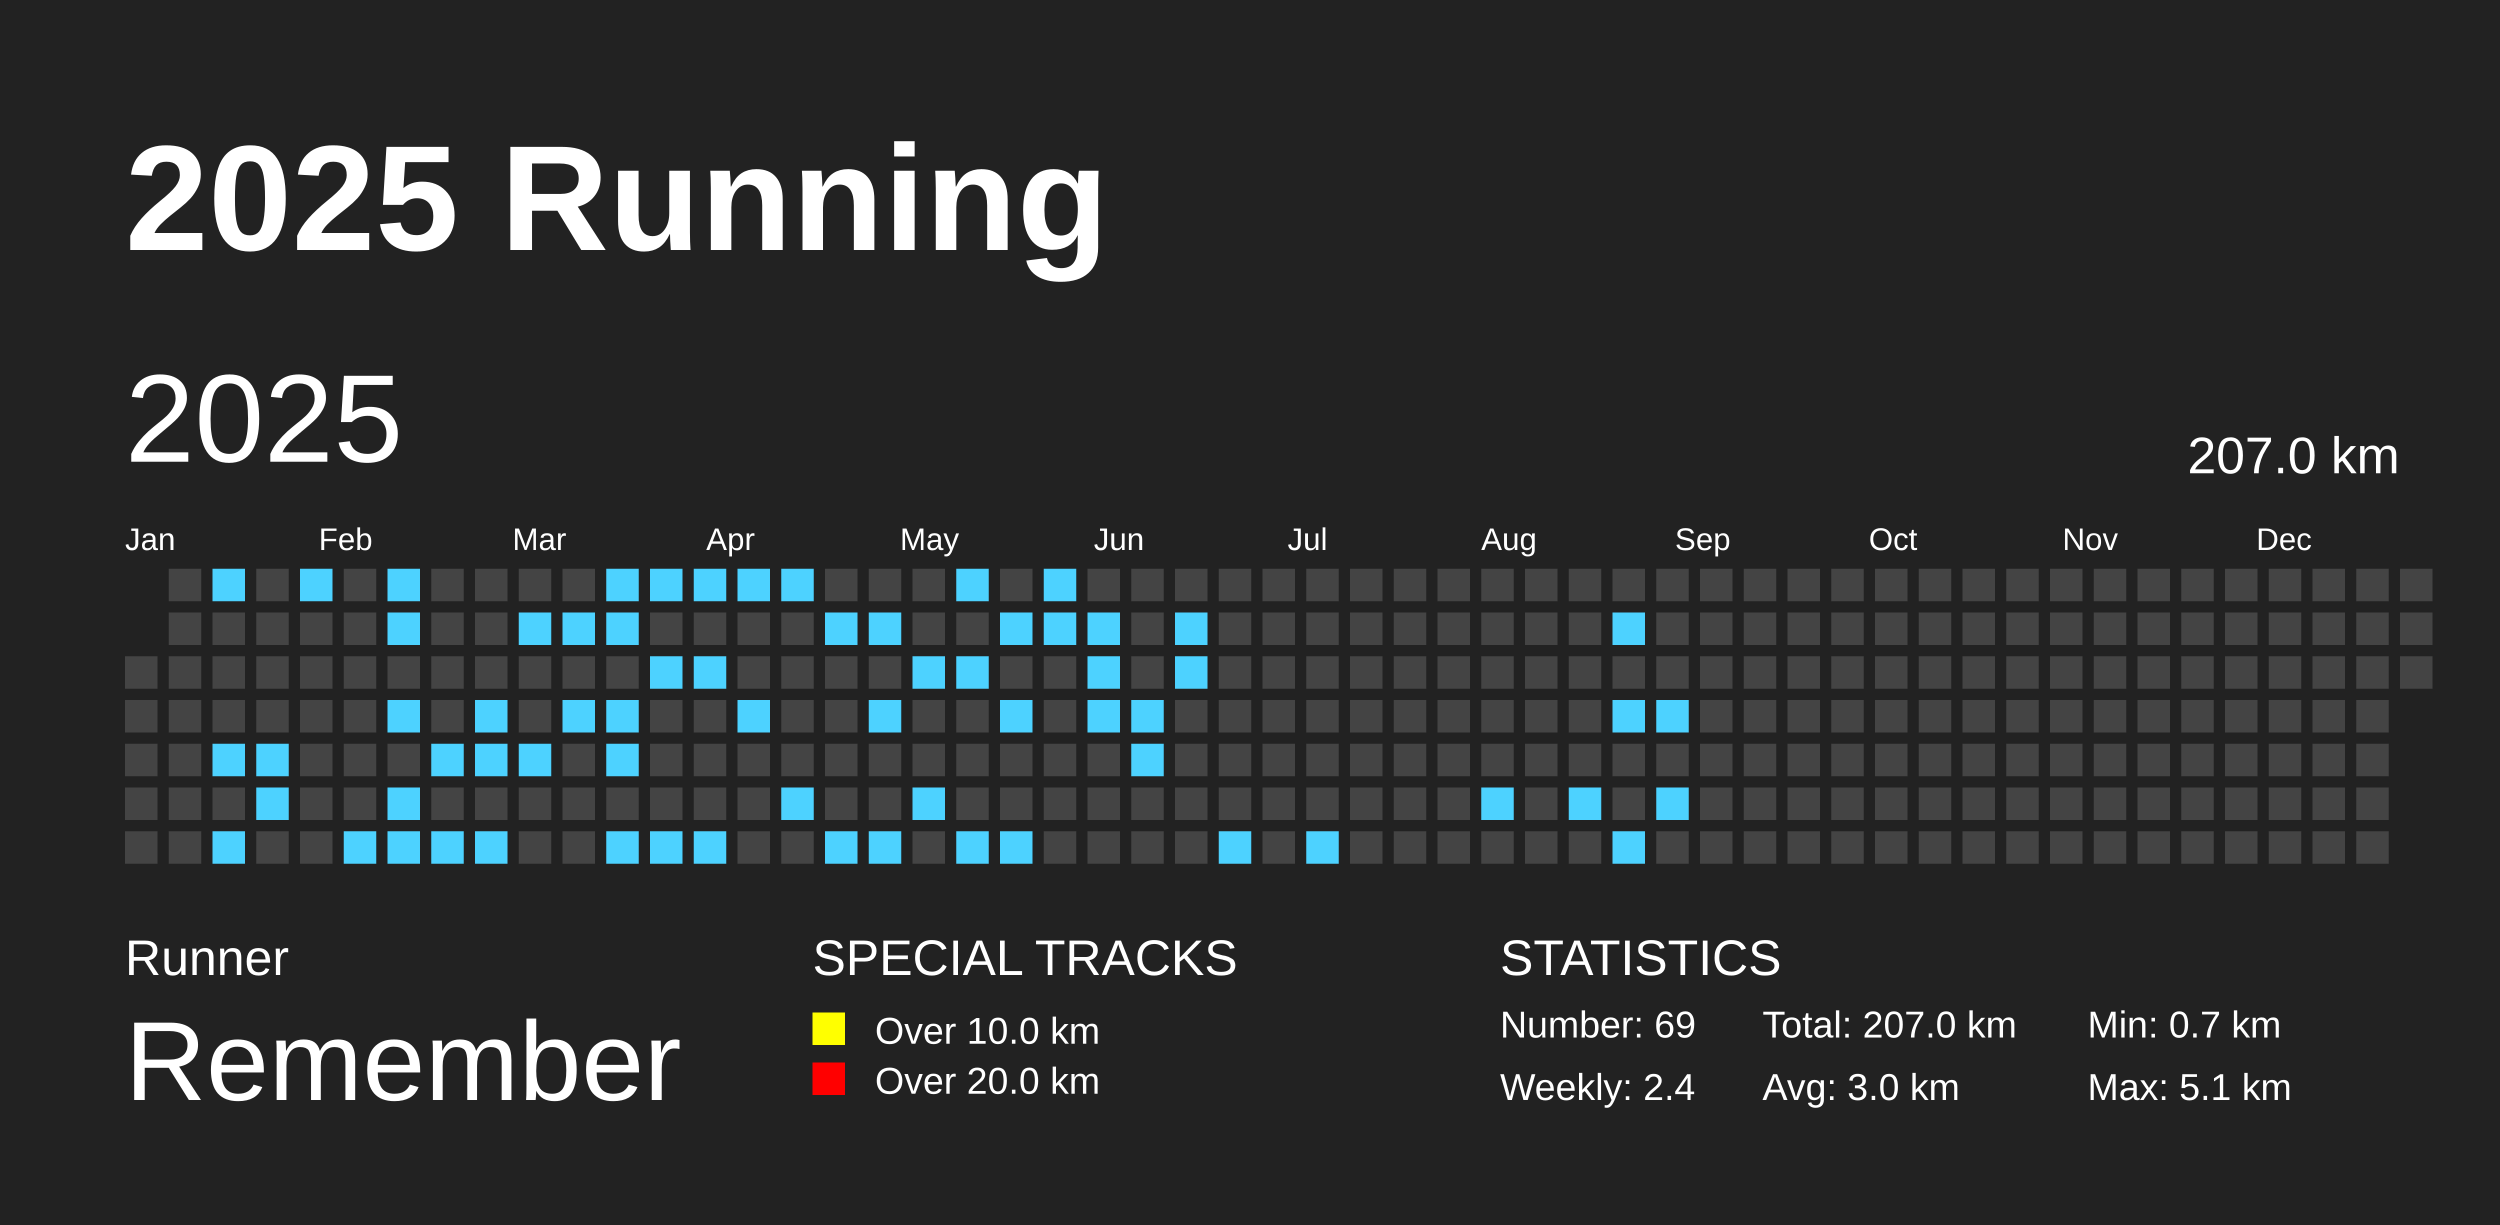
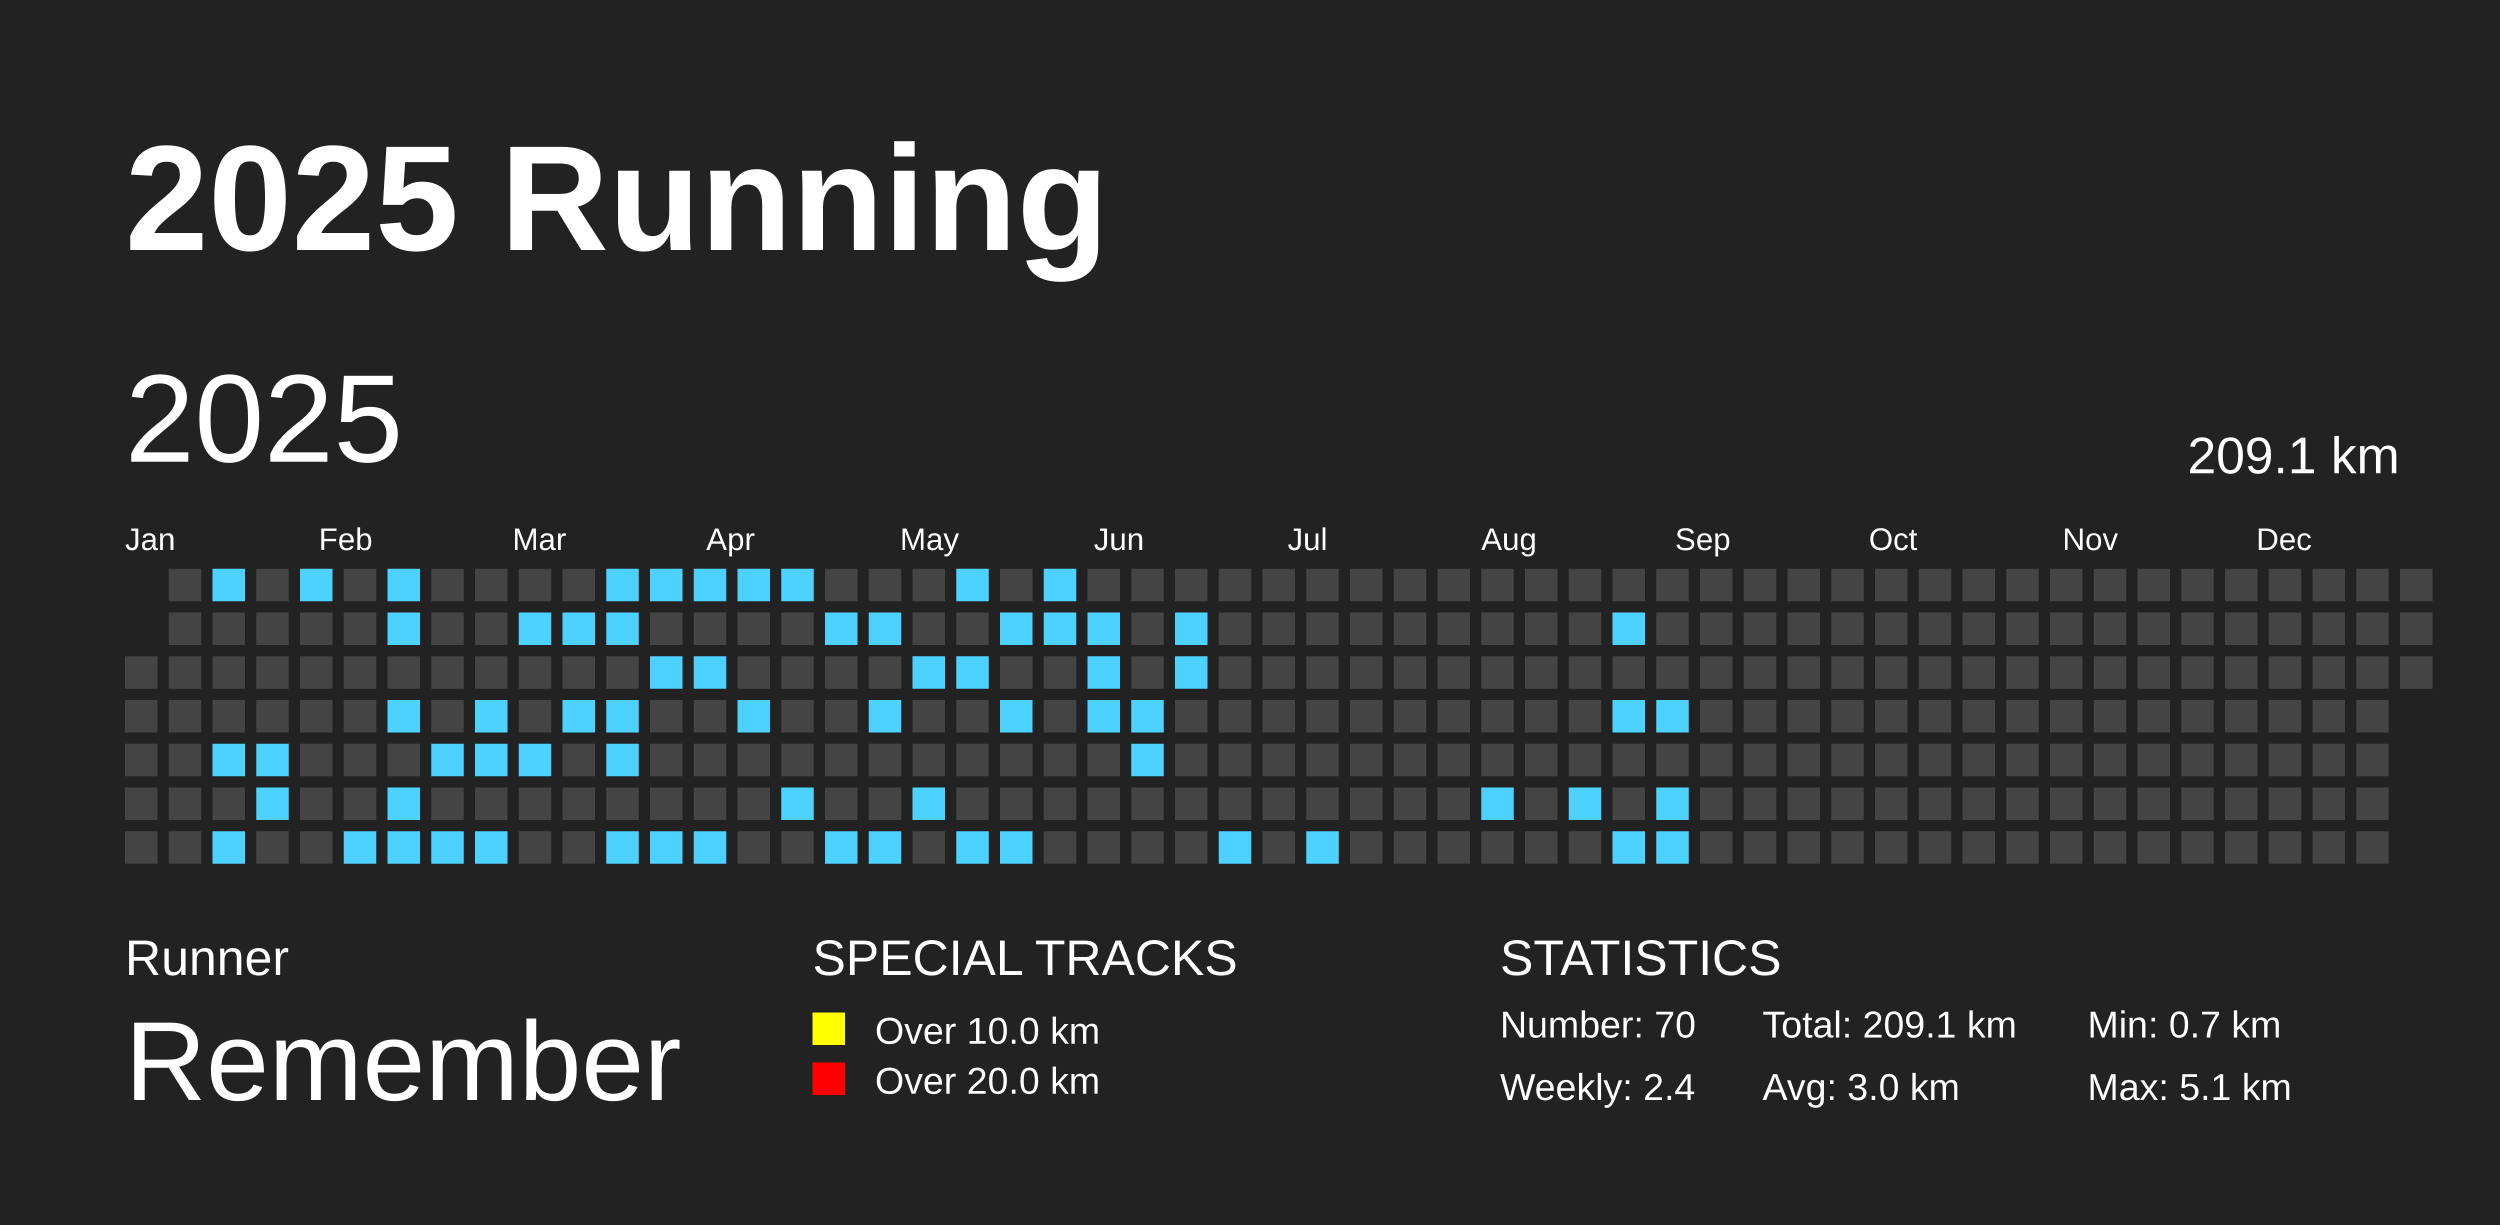
<svg xmlns="http://www.w3.org/2000/svg" baseProfile="full" height="98mm" version="1.1" viewBox="0,0,200,98" width="200mm">
  <defs />
  <rect fill="#222222" height="98" width="200" x="0" y="0" />
  <text fill="#FFFFFF" style="font-size:12px; font-family:Arial; font-weight:bold;" x="10" y="20">2025 Running</text>
  <text fill="#FFFFFF" style="font-size:4px; font-family:Arial" x="10" y="78">Runner</text>
  <text fill="#FFFFFF" style="font-size:9px; font-family:Arial" x="10" y="88">Remember</text>
  <text fill="#FFFFFF" style="font-size:4px; font-family:Arial" x="65" y="78">SPECIAL TRACKS</text>
  <rect fill="yellow" height="2.6" width="2.6" x="65" y="81" />
  <text fill="#FFFFFF" style="font-size:3px; font-family:Arial" x="70" y="83.5">Over 10.0 km</text>
  <rect fill="red" height="2.6" width="2.6" x="65" y="85" />
  <text fill="#FFFFFF" style="font-size:3px; font-family:Arial" x="70" y="87.5">Over 20.0 km</text>
  <text fill="#FFFFFF" style="font-size:4px; font-family:Arial" x="120" y="78">STATISTICS</text>
-   <text fill="#FFFFFF" style="font-size:3px; font-family:Arial" x="120" y="83">Number: 69</text>
+   <text fill="#FFFFFF" style="font-size:3px; font-family:Arial" x="120" y="83">Number: 70</text>
  <text fill="#FFFFFF" style="font-size:3px; font-family:Arial" x="120" y="88">Weekly: 2.4</text>
-   <text fill="#FFFFFF" style="font-size:3px; font-family:Arial" x="141" y="83">Total: 207.0 km</text>
+   <text fill="#FFFFFF" style="font-size:3px; font-family:Arial" x="141" y="83">Total: 209.1 km</text>
  <text fill="#FFFFFF" style="font-size:3px; font-family:Arial" x="141" y="88">Avg: 3.0 km</text>
  <text fill="#FFFFFF" style="font-size:3px; font-family:Arial" x="167" y="83">Min: 0.7 km</text>
  <text fill="#FFFFFF" style="font-size:3px; font-family:Arial" x="167" y="88">Max: 5.1 km</text>
  <text dominant-baseline="hanging" fill="#FFFFFF" style="font-size:10.0px; font-family:Arial;" x="10" y="30">2025</text>
-   <text dominant-baseline="hanging" fill="#FFFFFF" style="font-size:4.125px; font-family:Arial;" x="175" y="35">207.0 km</text>
+   <text dominant-baseline="hanging" fill="#FFFFFF" style="font-size:4.125px; font-family:Arial;" x="175" y="35">209.1 km</text>
  <text fill="#FFFFFF" style="font-size:2.5px; font-family:Arial" x="10.0" y="44">Jan</text>
  <text fill="#FFFFFF" style="font-size:2.5px; font-family:Arial" x="25.5" y="44">Feb</text>
  <text fill="#FFFFFF" style="font-size:2.5px; font-family:Arial" x="41.0" y="44">Mar</text>
  <text fill="#FFFFFF" style="font-size:2.5px; font-family:Arial" x="56.5" y="44">Apr</text>
  <text fill="#FFFFFF" style="font-size:2.5px; font-family:Arial" x="72.0" y="44">May</text>
  <text fill="#FFFFFF" style="font-size:2.5px; font-family:Arial" x="87.5" y="44">Jun</text>
  <text fill="#FFFFFF" style="font-size:2.5px; font-family:Arial" x="103.0" y="44">Jul</text>
  <text fill="#FFFFFF" style="font-size:2.5px; font-family:Arial" x="118.5" y="44">Aug</text>
  <text fill="#FFFFFF" style="font-size:2.5px; font-family:Arial" x="134.0" y="44">Sep</text>
  <text fill="#FFFFFF" style="font-size:2.5px; font-family:Arial" x="149.5" y="44">Oct</text>
  <text fill="#FFFFFF" style="font-size:2.5px; font-family:Arial" x="165.0" y="44">Nov</text>
  <text fill="#FFFFFF" style="font-size:2.5px; font-family:Arial" x="180.5" y="44">Dec</text>
  <rect fill="#444444" height="2.6" width="2.6" x="10.0" y="52.5" />
  <rect fill="#444444" height="2.6" width="2.6" x="10.0" y="56.0" />
  <rect fill="#444444" height="2.6" width="2.6" x="10.0" y="59.5" />
  <rect fill="#444444" height="2.6" width="2.6" x="10.0" y="63.0" />
  <rect fill="#444444" height="2.6" width="2.6" x="10.0" y="66.5" />
  <rect fill="#444444" height="2.6" width="2.6" x="13.5" y="45.5" />
  <rect fill="#444444" height="2.6" width="2.6" x="13.5" y="49.0" />
  <rect fill="#444444" height="2.6" width="2.6" x="13.5" y="52.5" />
  <rect fill="#444444" height="2.6" width="2.6" x="13.5" y="56.0" />
  <rect fill="#444444" height="2.6" width="2.6" x="13.5" y="59.5" />
  <rect fill="#444444" height="2.6" width="2.6" x="13.5" y="63.0" />
  <rect fill="#444444" height="2.6" width="2.6" x="13.5" y="66.5" />
  <rect fill="#4DD2FF" height="2.6" width="2.6" x="17.0" y="45.5" />
  <rect fill="#444444" height="2.6" width="2.6" x="17.0" y="49.0" />
  <rect fill="#444444" height="2.6" width="2.6" x="17.0" y="52.5" />
  <rect fill="#444444" height="2.6" width="2.6" x="17.0" y="56.0" />
  <rect fill="#4DD2FF" height="2.6" width="2.6" x="17.0" y="59.5" />
  <rect fill="#444444" height="2.6" width="2.6" x="17.0" y="63.0" />
  <rect fill="#4DD2FF" height="2.6" width="2.6" x="17.0" y="66.5" />
  <rect fill="#444444" height="2.6" width="2.6" x="20.5" y="45.5" />
  <rect fill="#444444" height="2.6" width="2.6" x="20.5" y="49.0" />
  <rect fill="#444444" height="2.6" width="2.6" x="20.5" y="52.5" />
  <rect fill="#444444" height="2.6" width="2.6" x="20.5" y="56.0" />
  <rect fill="#4DD2FF" height="2.6" width="2.6" x="20.5" y="59.5" />
  <rect fill="#4DD2FF" height="2.6" width="2.6" x="20.5" y="63.0" />
  <rect fill="#444444" height="2.6" width="2.6" x="20.5" y="66.5" />
  <rect fill="#4DD2FF" height="2.6" width="2.6" x="24.0" y="45.5" />
  <rect fill="#444444" height="2.6" width="2.6" x="24.0" y="49.0" />
  <rect fill="#444444" height="2.6" width="2.6" x="24.0" y="52.5" />
  <rect fill="#444444" height="2.6" width="2.6" x="24.0" y="56.0" />
  <rect fill="#444444" height="2.6" width="2.6" x="24.0" y="59.5" />
  <rect fill="#444444" height="2.6" width="2.6" x="24.0" y="63.0" />
  <rect fill="#444444" height="2.6" width="2.6" x="24.0" y="66.5" />
  <rect fill="#444444" height="2.6" width="2.6" x="27.5" y="45.5" />
  <rect fill="#444444" height="2.6" width="2.6" x="27.5" y="49.0" />
  <rect fill="#444444" height="2.6" width="2.6" x="27.5" y="52.5" />
  <rect fill="#444444" height="2.6" width="2.6" x="27.5" y="56.0" />
  <rect fill="#444444" height="2.6" width="2.6" x="27.5" y="59.5" />
  <rect fill="#444444" height="2.6" width="2.6" x="27.5" y="63.0" />
  <rect fill="#4DD2FF" height="2.6" width="2.6" x="27.5" y="66.5" />
  <rect fill="#4DD2FF" height="2.6" width="2.6" x="31.0" y="45.5" />
  <rect fill="#4DD2FF" height="2.6" width="2.6" x="31.0" y="49.0" />
  <rect fill="#444444" height="2.6" width="2.6" x="31.0" y="52.5" />
  <rect fill="#4DD2FF" height="2.6" width="2.6" x="31.0" y="56.0" />
  <rect fill="#444444" height="2.6" width="2.6" x="31.0" y="59.5" />
  <rect fill="#4DD2FF" height="2.6" width="2.6" x="31.0" y="63.0" />
  <rect fill="#4DD2FF" height="2.6" width="2.6" x="31.0" y="66.5" />
  <rect fill="#444444" height="2.6" width="2.6" x="34.5" y="45.5" />
  <rect fill="#444444" height="2.6" width="2.6" x="34.5" y="49.0" />
  <rect fill="#444444" height="2.6" width="2.6" x="34.5" y="52.5" />
  <rect fill="#444444" height="2.6" width="2.6" x="34.5" y="56.0" />
  <rect fill="#4DD2FF" height="2.6" width="2.6" x="34.5" y="59.5" />
  <rect fill="#444444" height="2.6" width="2.6" x="34.5" y="63.0" />
  <rect fill="#4DD2FF" height="2.6" width="2.6" x="34.5" y="66.5" />
  <rect fill="#444444" height="2.6" width="2.6" x="38.0" y="45.5" />
  <rect fill="#444444" height="2.6" width="2.6" x="38.0" y="49.0" />
  <rect fill="#444444" height="2.6" width="2.6" x="38.0" y="52.5" />
  <rect fill="#4DD2FF" height="2.6" width="2.6" x="38.0" y="56.0" />
  <rect fill="#4DD2FF" height="2.6" width="2.6" x="38.0" y="59.5" />
  <rect fill="#444444" height="2.6" width="2.6" x="38.0" y="63.0" />
  <rect fill="#4DD2FF" height="2.6" width="2.6" x="38.0" y="66.5" />
  <rect fill="#444444" height="2.6" width="2.6" x="41.5" y="45.5" />
  <rect fill="#4DD2FF" height="2.6" width="2.6" x="41.5" y="49.0" />
  <rect fill="#444444" height="2.6" width="2.6" x="41.5" y="52.5" />
  <rect fill="#444444" height="2.6" width="2.6" x="41.5" y="56.0" />
  <rect fill="#4DD2FF" height="2.6" width="2.6" x="41.5" y="59.5" />
  <rect fill="#444444" height="2.6" width="2.6" x="41.5" y="63.0" />
  <rect fill="#444444" height="2.6" width="2.6" x="41.5" y="66.5" />
  <rect fill="#444444" height="2.6" width="2.6" x="45.0" y="45.5" />
  <rect fill="#4DD2FF" height="2.6" width="2.6" x="45.0" y="49.0" />
  <rect fill="#444444" height="2.6" width="2.6" x="45.0" y="52.5" />
  <rect fill="#4DD2FF" height="2.6" width="2.6" x="45.0" y="56.0" />
  <rect fill="#444444" height="2.6" width="2.6" x="45.0" y="59.5" />
  <rect fill="#444444" height="2.6" width="2.6" x="45.0" y="63.0" />
  <rect fill="#444444" height="2.6" width="2.6" x="45.0" y="66.5" />
  <rect fill="#4DD2FF" height="2.6" width="2.6" x="48.5" y="45.5" />
  <rect fill="#4DD2FF" height="2.6" width="2.6" x="48.5" y="49.0" />
  <rect fill="#444444" height="2.6" width="2.6" x="48.5" y="52.5" />
  <rect fill="#4DD2FF" height="2.6" width="2.6" x="48.5" y="56.0" />
  <rect fill="#4DD2FF" height="2.6" width="2.6" x="48.5" y="59.5" />
  <rect fill="#444444" height="2.6" width="2.6" x="48.5" y="63.0" />
  <rect fill="#4DD2FF" height="2.6" width="2.6" x="48.5" y="66.5" />
  <rect fill="#4DD2FF" height="2.6" width="2.6" x="52.0" y="45.5" />
  <rect fill="#444444" height="2.6" width="2.6" x="52.0" y="49.0" />
  <rect fill="#4DD2FF" height="2.6" width="2.6" x="52.0" y="52.5" />
  <rect fill="#444444" height="2.6" width="2.6" x="52.0" y="56.0" />
  <rect fill="#444444" height="2.6" width="2.6" x="52.0" y="59.5" />
  <rect fill="#444444" height="2.6" width="2.6" x="52.0" y="63.0" />
  <rect fill="#4DD2FF" height="2.6" width="2.6" x="52.0" y="66.5" />
  <rect fill="#4DD2FF" height="2.6" width="2.6" x="55.5" y="45.5" />
  <rect fill="#444444" height="2.6" width="2.6" x="55.5" y="49.0" />
  <rect fill="#4DD2FF" height="2.6" width="2.6" x="55.5" y="52.5" />
  <rect fill="#444444" height="2.6" width="2.6" x="55.5" y="56.0" />
  <rect fill="#444444" height="2.6" width="2.6" x="55.5" y="59.5" />
  <rect fill="#444444" height="2.6" width="2.6" x="55.5" y="63.0" />
  <rect fill="#4DD2FF" height="2.6" width="2.6" x="55.5" y="66.5" />
  <rect fill="#4DD2FF" height="2.6" width="2.6" x="59.0" y="45.5" />
  <rect fill="#444444" height="2.6" width="2.6" x="59.0" y="49.0" />
  <rect fill="#444444" height="2.6" width="2.6" x="59.0" y="52.5" />
  <rect fill="#4DD2FF" height="2.6" width="2.6" x="59.0" y="56.0" />
  <rect fill="#444444" height="2.6" width="2.6" x="59.0" y="59.5" />
  <rect fill="#444444" height="2.6" width="2.6" x="59.0" y="63.0" />
  <rect fill="#444444" height="2.6" width="2.6" x="59.0" y="66.5" />
  <rect fill="#4DD2FF" height="2.6" width="2.6" x="62.5" y="45.5" />
  <rect fill="#444444" height="2.6" width="2.6" x="62.5" y="49.0" />
  <rect fill="#444444" height="2.6" width="2.6" x="62.5" y="52.5" />
  <rect fill="#444444" height="2.6" width="2.6" x="62.5" y="56.0" />
  <rect fill="#444444" height="2.6" width="2.6" x="62.5" y="59.5" />
  <rect fill="#4DD2FF" height="2.6" width="2.6" x="62.5" y="63.0" />
  <rect fill="#444444" height="2.6" width="2.6" x="62.5" y="66.5" />
  <rect fill="#444444" height="2.6" width="2.6" x="66.0" y="45.5" />
  <rect fill="#4DD2FF" height="2.6" width="2.6" x="66.0" y="49.0" />
  <rect fill="#444444" height="2.6" width="2.6" x="66.0" y="52.5" />
  <rect fill="#444444" height="2.6" width="2.6" x="66.0" y="56.0" />
  <rect fill="#444444" height="2.6" width="2.6" x="66.0" y="59.5" />
  <rect fill="#444444" height="2.6" width="2.6" x="66.0" y="63.0" />
  <rect fill="#4DD2FF" height="2.6" width="2.6" x="66.0" y="66.5" />
  <rect fill="#444444" height="2.6" width="2.6" x="69.5" y="45.5" />
  <rect fill="#4DD2FF" height="2.6" width="2.6" x="69.5" y="49.0" />
  <rect fill="#444444" height="2.6" width="2.6" x="69.5" y="52.5" />
  <rect fill="#4DD2FF" height="2.6" width="2.6" x="69.5" y="56.0" />
  <rect fill="#444444" height="2.6" width="2.6" x="69.5" y="59.5" />
  <rect fill="#444444" height="2.6" width="2.6" x="69.5" y="63.0" />
  <rect fill="#4DD2FF" height="2.6" width="2.6" x="69.5" y="66.5" />
  <rect fill="#444444" height="2.6" width="2.6" x="73.0" y="45.5" />
  <rect fill="#444444" height="2.6" width="2.6" x="73.0" y="49.0" />
  <rect fill="#4DD2FF" height="2.6" width="2.6" x="73.0" y="52.5" />
  <rect fill="#444444" height="2.6" width="2.6" x="73.0" y="56.0" />
  <rect fill="#444444" height="2.6" width="2.6" x="73.0" y="59.5" />
  <rect fill="#4DD2FF" height="2.6" width="2.6" x="73.0" y="63.0" />
  <rect fill="#444444" height="2.6" width="2.6" x="73.0" y="66.5" />
  <rect fill="#4DD2FF" height="2.6" width="2.6" x="76.5" y="45.5" />
  <rect fill="#444444" height="2.6" width="2.6" x="76.5" y="49.0" />
  <rect fill="#4DD2FF" height="2.6" width="2.6" x="76.5" y="52.5" />
  <rect fill="#444444" height="2.6" width="2.6" x="76.5" y="56.0" />
  <rect fill="#444444" height="2.6" width="2.6" x="76.5" y="59.5" />
  <rect fill="#444444" height="2.6" width="2.6" x="76.5" y="63.0" />
  <rect fill="#4DD2FF" height="2.6" width="2.6" x="76.5" y="66.5" />
  <rect fill="#444444" height="2.6" width="2.6" x="80.0" y="45.5" />
  <rect fill="#4DD2FF" height="2.6" width="2.6" x="80.0" y="49.0" />
  <rect fill="#444444" height="2.6" width="2.6" x="80.0" y="52.5" />
  <rect fill="#4DD2FF" height="2.6" width="2.6" x="80.0" y="56.0" />
  <rect fill="#444444" height="2.6" width="2.6" x="80.0" y="59.5" />
  <rect fill="#444444" height="2.6" width="2.6" x="80.0" y="63.0" />
  <rect fill="#4DD2FF" height="2.6" width="2.6" x="80.0" y="66.5" />
  <rect fill="#4DD2FF" height="2.6" width="2.6" x="83.5" y="45.5" />
  <rect fill="#4DD2FF" height="2.6" width="2.6" x="83.5" y="49.0" />
  <rect fill="#444444" height="2.6" width="2.6" x="83.5" y="52.5" />
  <rect fill="#444444" height="2.6" width="2.6" x="83.5" y="56.0" />
  <rect fill="#444444" height="2.6" width="2.6" x="83.5" y="59.5" />
  <rect fill="#444444" height="2.6" width="2.6" x="83.5" y="63.0" />
  <rect fill="#444444" height="2.6" width="2.6" x="83.5" y="66.5" />
  <rect fill="#444444" height="2.6" width="2.6" x="87.0" y="45.5" />
  <rect fill="#4DD2FF" height="2.6" width="2.6" x="87.0" y="49.0" />
  <rect fill="#4DD2FF" height="2.6" width="2.6" x="87.0" y="52.5" />
  <rect fill="#4DD2FF" height="2.6" width="2.6" x="87.0" y="56.0" />
  <rect fill="#444444" height="2.6" width="2.6" x="87.0" y="59.5" />
  <rect fill="#444444" height="2.6" width="2.6" x="87.0" y="63.0" />
  <rect fill="#444444" height="2.6" width="2.6" x="87.0" y="66.5" />
  <rect fill="#444444" height="2.6" width="2.6" x="90.5" y="45.5" />
  <rect fill="#444444" height="2.6" width="2.6" x="90.5" y="49.0" />
  <rect fill="#444444" height="2.6" width="2.6" x="90.5" y="52.5" />
  <rect fill="#4DD2FF" height="2.6" width="2.6" x="90.5" y="56.0" />
  <rect fill="#4DD2FF" height="2.6" width="2.6" x="90.5" y="59.5" />
  <rect fill="#444444" height="2.6" width="2.6" x="90.5" y="63.0" />
  <rect fill="#444444" height="2.6" width="2.6" x="90.5" y="66.5" />
  <rect fill="#444444" height="2.6" width="2.6" x="94.0" y="45.5" />
  <rect fill="#4DD2FF" height="2.6" width="2.6" x="94.0" y="49.0" />
  <rect fill="#4DD2FF" height="2.6" width="2.6" x="94.0" y="52.5" />
  <rect fill="#444444" height="2.6" width="2.6" x="94.0" y="56.0" />
  <rect fill="#444444" height="2.6" width="2.6" x="94.0" y="59.5" />
  <rect fill="#444444" height="2.6" width="2.6" x="94.0" y="63.0" />
  <rect fill="#444444" height="2.6" width="2.6" x="94.0" y="66.5" />
  <rect fill="#444444" height="2.6" width="2.6" x="97.5" y="45.5" />
  <rect fill="#444444" height="2.6" width="2.6" x="97.5" y="49.0" />
  <rect fill="#444444" height="2.6" width="2.6" x="97.5" y="52.5" />
  <rect fill="#444444" height="2.6" width="2.6" x="97.5" y="56.0" />
  <rect fill="#444444" height="2.6" width="2.6" x="97.5" y="59.5" />
  <rect fill="#444444" height="2.6" width="2.6" x="97.5" y="63.0" />
  <rect fill="#4DD2FF" height="2.6" width="2.6" x="97.5" y="66.5" />
  <rect fill="#444444" height="2.6" width="2.6" x="101.0" y="45.5" />
  <rect fill="#444444" height="2.6" width="2.6" x="101.0" y="49.0" />
  <rect fill="#444444" height="2.6" width="2.6" x="101.0" y="52.5" />
  <rect fill="#444444" height="2.6" width="2.6" x="101.0" y="56.0" />
  <rect fill="#444444" height="2.6" width="2.6" x="101.0" y="59.5" />
  <rect fill="#444444" height="2.6" width="2.6" x="101.0" y="63.0" />
  <rect fill="#444444" height="2.6" width="2.6" x="101.0" y="66.5" />
  <rect fill="#444444" height="2.6" width="2.6" x="104.5" y="45.5" />
  <rect fill="#444444" height="2.6" width="2.6" x="104.5" y="49.0" />
  <rect fill="#444444" height="2.6" width="2.6" x="104.5" y="52.5" />
  <rect fill="#444444" height="2.6" width="2.6" x="104.5" y="56.0" />
  <rect fill="#444444" height="2.6" width="2.6" x="104.5" y="59.5" />
  <rect fill="#444444" height="2.6" width="2.6" x="104.5" y="63.0" />
  <rect fill="#4DD2FF" height="2.6" width="2.6" x="104.5" y="66.5" />
  <rect fill="#444444" height="2.6" width="2.6" x="108.0" y="45.5" />
  <rect fill="#444444" height="2.6" width="2.6" x="108.0" y="49.0" />
  <rect fill="#444444" height="2.6" width="2.6" x="108.0" y="52.5" />
  <rect fill="#444444" height="2.6" width="2.6" x="108.0" y="56.0" />
  <rect fill="#444444" height="2.6" width="2.6" x="108.0" y="59.5" />
  <rect fill="#444444" height="2.6" width="2.6" x="108.0" y="63.0" />
  <rect fill="#444444" height="2.6" width="2.6" x="108.0" y="66.5" />
  <rect fill="#444444" height="2.6" width="2.6" x="111.5" y="45.5" />
  <rect fill="#444444" height="2.6" width="2.6" x="111.5" y="49.0" />
  <rect fill="#444444" height="2.6" width="2.6" x="111.5" y="52.5" />
  <rect fill="#444444" height="2.6" width="2.6" x="111.5" y="56.0" />
  <rect fill="#444444" height="2.6" width="2.6" x="111.5" y="59.5" />
  <rect fill="#444444" height="2.6" width="2.6" x="111.5" y="63.0" />
  <rect fill="#444444" height="2.6" width="2.6" x="111.5" y="66.5" />
  <rect fill="#444444" height="2.6" width="2.6" x="115.0" y="45.5" />
  <rect fill="#444444" height="2.6" width="2.6" x="115.0" y="49.0" />
  <rect fill="#444444" height="2.6" width="2.6" x="115.0" y="52.5" />
  <rect fill="#444444" height="2.6" width="2.6" x="115.0" y="56.0" />
  <rect fill="#444444" height="2.6" width="2.6" x="115.0" y="59.5" />
  <rect fill="#444444" height="2.6" width="2.6" x="115.0" y="63.0" />
  <rect fill="#444444" height="2.6" width="2.6" x="115.0" y="66.5" />
  <rect fill="#444444" height="2.6" width="2.6" x="118.5" y="45.5" />
  <rect fill="#444444" height="2.6" width="2.6" x="118.5" y="49.0" />
  <rect fill="#444444" height="2.6" width="2.6" x="118.5" y="52.5" />
  <rect fill="#444444" height="2.6" width="2.6" x="118.5" y="56.0" />
  <rect fill="#444444" height="2.6" width="2.6" x="118.5" y="59.5" />
  <rect fill="#4DD2FF" height="2.6" width="2.6" x="118.5" y="63.0" />
  <rect fill="#444444" height="2.6" width="2.6" x="118.5" y="66.5" />
  <rect fill="#444444" height="2.6" width="2.6" x="122.0" y="45.5" />
  <rect fill="#444444" height="2.6" width="2.6" x="122.0" y="49.0" />
  <rect fill="#444444" height="2.6" width="2.6" x="122.0" y="52.5" />
  <rect fill="#444444" height="2.6" width="2.6" x="122.0" y="56.0" />
  <rect fill="#444444" height="2.6" width="2.6" x="122.0" y="59.5" />
  <rect fill="#444444" height="2.6" width="2.6" x="122.0" y="63.0" />
  <rect fill="#444444" height="2.6" width="2.6" x="122.0" y="66.5" />
  <rect fill="#444444" height="2.6" width="2.6" x="125.5" y="45.5" />
  <rect fill="#444444" height="2.6" width="2.6" x="125.5" y="49.0" />
  <rect fill="#444444" height="2.6" width="2.6" x="125.5" y="52.5" />
  <rect fill="#444444" height="2.6" width="2.6" x="125.5" y="56.0" />
  <rect fill="#444444" height="2.6" width="2.6" x="125.5" y="59.5" />
  <rect fill="#4DD2FF" height="2.6" width="2.6" x="125.5" y="63.0" />
  <rect fill="#444444" height="2.6" width="2.6" x="125.5" y="66.5" />
  <rect fill="#444444" height="2.6" width="2.6" x="129.0" y="45.5" />
  <rect fill="#4DD2FF" height="2.6" width="2.6" x="129.0" y="49.0" />
  <rect fill="#444444" height="2.6" width="2.6" x="129.0" y="52.5" />
  <rect fill="#4DD2FF" height="2.6" width="2.6" x="129.0" y="56.0" />
  <rect fill="#444444" height="2.6" width="2.6" x="129.0" y="59.5" />
  <rect fill="#444444" height="2.6" width="2.6" x="129.0" y="63.0" />
  <rect fill="#4DD2FF" height="2.6" width="2.6" x="129.0" y="66.5" />
  <rect fill="#444444" height="2.6" width="2.6" x="132.5" y="45.5" />
  <rect fill="#444444" height="2.6" width="2.6" x="132.5" y="49.0" />
  <rect fill="#444444" height="2.6" width="2.6" x="132.5" y="52.5" />
  <rect fill="#4DD2FF" height="2.6" width="2.6" x="132.5" y="56.0" />
  <rect fill="#444444" height="2.6" width="2.6" x="132.5" y="59.5" />
  <rect fill="#4DD2FF" height="2.6" width="2.6" x="132.5" y="63.0" />
-   <rect fill="#444444" height="2.6" width="2.6" x="132.5" y="66.5" />
+   <rect fill="#4DD2FF" height="2.6" width="2.6" x="132.5" y="66.5" />
  <rect fill="#444444" height="2.6" width="2.6" x="136.0" y="45.5" />
  <rect fill="#444444" height="2.6" width="2.6" x="136.0" y="49.0" />
  <rect fill="#444444" height="2.6" width="2.6" x="136.0" y="52.5" />
  <rect fill="#444444" height="2.6" width="2.6" x="136.0" y="56.0" />
  <rect fill="#444444" height="2.6" width="2.6" x="136.0" y="59.5" />
  <rect fill="#444444" height="2.6" width="2.6" x="136.0" y="63.0" />
  <rect fill="#444444" height="2.6" width="2.6" x="136.0" y="66.5" />
  <rect fill="#444444" height="2.6" width="2.6" x="139.5" y="45.5" />
  <rect fill="#444444" height="2.6" width="2.6" x="139.5" y="49.0" />
  <rect fill="#444444" height="2.6" width="2.6" x="139.5" y="52.5" />
  <rect fill="#444444" height="2.6" width="2.6" x="139.5" y="56.0" />
  <rect fill="#444444" height="2.6" width="2.6" x="139.5" y="59.5" />
  <rect fill="#444444" height="2.6" width="2.6" x="139.5" y="63.0" />
  <rect fill="#444444" height="2.6" width="2.6" x="139.5" y="66.5" />
  <rect fill="#444444" height="2.6" width="2.6" x="143.0" y="45.5" />
  <rect fill="#444444" height="2.6" width="2.6" x="143.0" y="49.0" />
  <rect fill="#444444" height="2.6" width="2.6" x="143.0" y="52.5" />
  <rect fill="#444444" height="2.6" width="2.6" x="143.0" y="56.0" />
  <rect fill="#444444" height="2.6" width="2.6" x="143.0" y="59.5" />
  <rect fill="#444444" height="2.6" width="2.6" x="143.0" y="63.0" />
  <rect fill="#444444" height="2.6" width="2.6" x="143.0" y="66.5" />
  <rect fill="#444444" height="2.6" width="2.6" x="146.5" y="45.5" />
  <rect fill="#444444" height="2.6" width="2.6" x="146.5" y="49.0" />
  <rect fill="#444444" height="2.6" width="2.6" x="146.5" y="52.5" />
  <rect fill="#444444" height="2.6" width="2.6" x="146.5" y="56.0" />
  <rect fill="#444444" height="2.6" width="2.6" x="146.5" y="59.5" />
  <rect fill="#444444" height="2.6" width="2.6" x="146.5" y="63.0" />
  <rect fill="#444444" height="2.6" width="2.6" x="146.5" y="66.5" />
  <rect fill="#444444" height="2.6" width="2.6" x="150.0" y="45.5" />
  <rect fill="#444444" height="2.6" width="2.6" x="150.0" y="49.0" />
  <rect fill="#444444" height="2.6" width="2.6" x="150.0" y="52.5" />
  <rect fill="#444444" height="2.6" width="2.6" x="150.0" y="56.0" />
  <rect fill="#444444" height="2.6" width="2.6" x="150.0" y="59.5" />
  <rect fill="#444444" height="2.6" width="2.6" x="150.0" y="63.0" />
  <rect fill="#444444" height="2.6" width="2.6" x="150.0" y="66.5" />
  <rect fill="#444444" height="2.6" width="2.6" x="153.5" y="45.5" />
  <rect fill="#444444" height="2.6" width="2.6" x="153.5" y="49.0" />
  <rect fill="#444444" height="2.6" width="2.6" x="153.5" y="52.5" />
  <rect fill="#444444" height="2.6" width="2.6" x="153.5" y="56.0" />
  <rect fill="#444444" height="2.6" width="2.6" x="153.5" y="59.5" />
  <rect fill="#444444" height="2.6" width="2.6" x="153.5" y="63.0" />
  <rect fill="#444444" height="2.6" width="2.6" x="153.5" y="66.5" />
  <rect fill="#444444" height="2.6" width="2.6" x="157.0" y="45.5" />
  <rect fill="#444444" height="2.6" width="2.6" x="157.0" y="49.0" />
  <rect fill="#444444" height="2.6" width="2.6" x="157.0" y="52.5" />
  <rect fill="#444444" height="2.6" width="2.6" x="157.0" y="56.0" />
  <rect fill="#444444" height="2.6" width="2.6" x="157.0" y="59.5" />
  <rect fill="#444444" height="2.6" width="2.6" x="157.0" y="63.0" />
  <rect fill="#444444" height="2.6" width="2.6" x="157.0" y="66.5" />
  <rect fill="#444444" height="2.6" width="2.6" x="160.5" y="45.5" />
  <rect fill="#444444" height="2.6" width="2.6" x="160.5" y="49.0" />
  <rect fill="#444444" height="2.6" width="2.6" x="160.5" y="52.5" />
  <rect fill="#444444" height="2.6" width="2.6" x="160.5" y="56.0" />
  <rect fill="#444444" height="2.6" width="2.6" x="160.5" y="59.5" />
  <rect fill="#444444" height="2.6" width="2.6" x="160.5" y="63.0" />
  <rect fill="#444444" height="2.6" width="2.6" x="160.5" y="66.5" />
  <rect fill="#444444" height="2.6" width="2.6" x="164.0" y="45.5" />
  <rect fill="#444444" height="2.6" width="2.6" x="164.0" y="49.0" />
  <rect fill="#444444" height="2.6" width="2.6" x="164.0" y="52.5" />
  <rect fill="#444444" height="2.6" width="2.6" x="164.0" y="56.0" />
  <rect fill="#444444" height="2.6" width="2.6" x="164.0" y="59.5" />
  <rect fill="#444444" height="2.6" width="2.6" x="164.0" y="63.0" />
  <rect fill="#444444" height="2.6" width="2.6" x="164.0" y="66.5" />
  <rect fill="#444444" height="2.6" width="2.6" x="167.5" y="45.5" />
  <rect fill="#444444" height="2.6" width="2.6" x="167.5" y="49.0" />
  <rect fill="#444444" height="2.6" width="2.6" x="167.5" y="52.5" />
  <rect fill="#444444" height="2.6" width="2.6" x="167.5" y="56.0" />
  <rect fill="#444444" height="2.6" width="2.6" x="167.5" y="59.5" />
  <rect fill="#444444" height="2.6" width="2.6" x="167.5" y="63.0" />
  <rect fill="#444444" height="2.6" width="2.6" x="167.5" y="66.5" />
  <rect fill="#444444" height="2.6" width="2.6" x="171.0" y="45.5" />
  <rect fill="#444444" height="2.6" width="2.6" x="171.0" y="49.0" />
  <rect fill="#444444" height="2.6" width="2.6" x="171.0" y="52.5" />
  <rect fill="#444444" height="2.6" width="2.6" x="171.0" y="56.0" />
  <rect fill="#444444" height="2.6" width="2.6" x="171.0" y="59.5" />
  <rect fill="#444444" height="2.6" width="2.6" x="171.0" y="63.0" />
  <rect fill="#444444" height="2.6" width="2.6" x="171.0" y="66.5" />
  <rect fill="#444444" height="2.6" width="2.6" x="174.5" y="45.5" />
  <rect fill="#444444" height="2.6" width="2.6" x="174.5" y="49.0" />
  <rect fill="#444444" height="2.6" width="2.6" x="174.5" y="52.5" />
  <rect fill="#444444" height="2.6" width="2.6" x="174.5" y="56.0" />
  <rect fill="#444444" height="2.6" width="2.6" x="174.5" y="59.5" />
  <rect fill="#444444" height="2.6" width="2.6" x="174.5" y="63.0" />
  <rect fill="#444444" height="2.6" width="2.6" x="174.5" y="66.5" />
  <rect fill="#444444" height="2.6" width="2.6" x="178.0" y="45.5" />
  <rect fill="#444444" height="2.6" width="2.6" x="178.0" y="49.0" />
  <rect fill="#444444" height="2.6" width="2.6" x="178.0" y="52.5" />
  <rect fill="#444444" height="2.6" width="2.6" x="178.0" y="56.0" />
  <rect fill="#444444" height="2.6" width="2.6" x="178.0" y="59.5" />
  <rect fill="#444444" height="2.6" width="2.6" x="178.0" y="63.0" />
  <rect fill="#444444" height="2.6" width="2.6" x="178.0" y="66.5" />
  <rect fill="#444444" height="2.6" width="2.6" x="181.5" y="45.5" />
  <rect fill="#444444" height="2.6" width="2.6" x="181.5" y="49.0" />
  <rect fill="#444444" height="2.6" width="2.6" x="181.5" y="52.5" />
  <rect fill="#444444" height="2.6" width="2.6" x="181.5" y="56.0" />
  <rect fill="#444444" height="2.6" width="2.6" x="181.5" y="59.5" />
  <rect fill="#444444" height="2.6" width="2.6" x="181.5" y="63.0" />
  <rect fill="#444444" height="2.6" width="2.6" x="181.5" y="66.5" />
  <rect fill="#444444" height="2.6" width="2.6" x="185.0" y="45.5" />
  <rect fill="#444444" height="2.6" width="2.6" x="185.0" y="49.0" />
  <rect fill="#444444" height="2.6" width="2.6" x="185.0" y="52.5" />
  <rect fill="#444444" height="2.6" width="2.6" x="185.0" y="56.0" />
  <rect fill="#444444" height="2.6" width="2.6" x="185.0" y="59.5" />
  <rect fill="#444444" height="2.6" width="2.6" x="185.0" y="63.0" />
  <rect fill="#444444" height="2.6" width="2.6" x="185.0" y="66.5" />
  <rect fill="#444444" height="2.6" width="2.6" x="188.5" y="45.5" />
  <rect fill="#444444" height="2.6" width="2.6" x="188.5" y="49.0" />
  <rect fill="#444444" height="2.6" width="2.6" x="188.5" y="52.5" />
  <rect fill="#444444" height="2.6" width="2.6" x="188.5" y="56.0" />
  <rect fill="#444444" height="2.6" width="2.6" x="188.5" y="59.5" />
  <rect fill="#444444" height="2.6" width="2.6" x="188.5" y="63.0" />
  <rect fill="#444444" height="2.6" width="2.6" x="188.5" y="66.5" />
  <rect fill="#444444" height="2.6" width="2.6" x="192.0" y="45.5" />
  <rect fill="#444444" height="2.6" width="2.6" x="192.0" y="49.0" />
  <rect fill="#444444" height="2.6" width="2.6" x="192.0" y="52.5" />
</svg>
